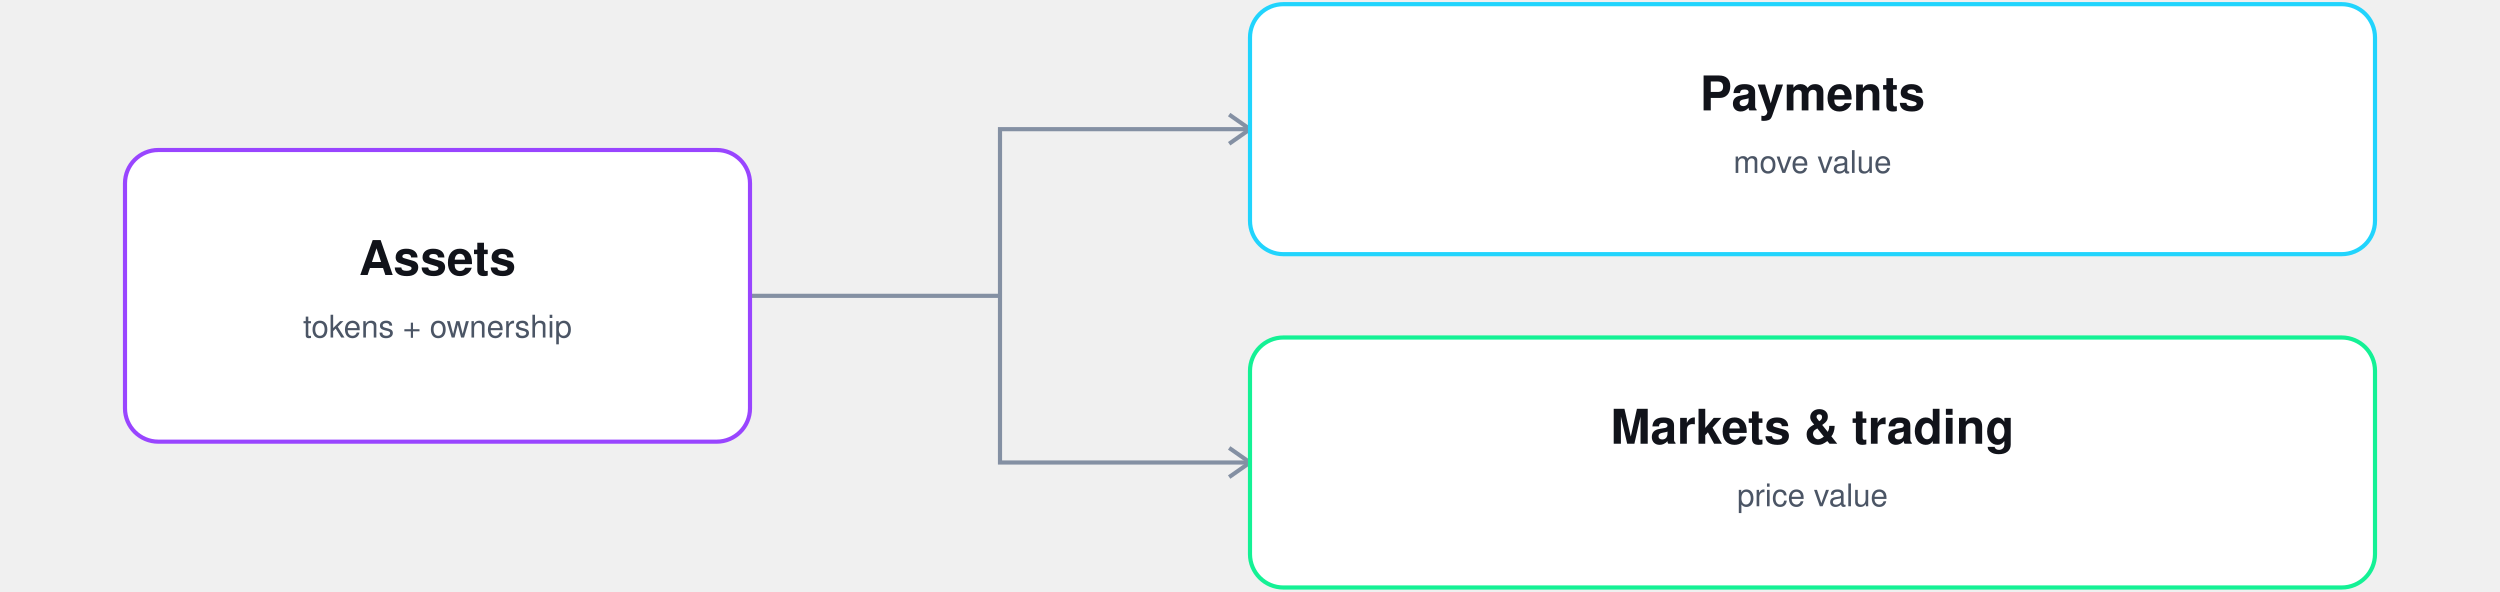
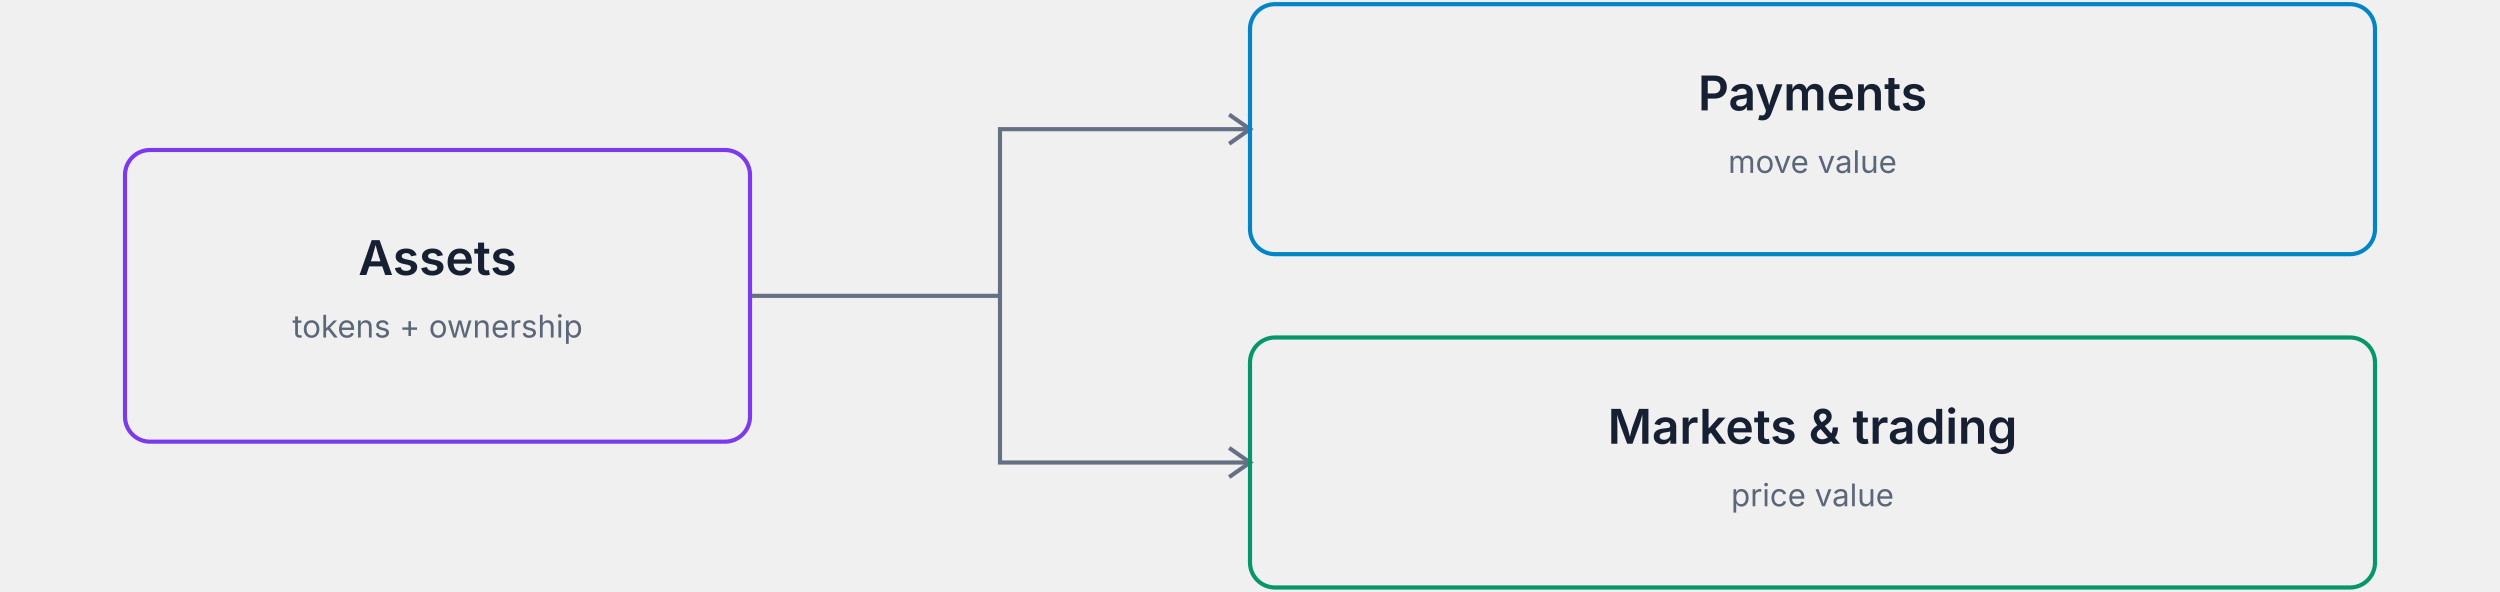
<svg xmlns="http://www.w3.org/2000/svg" width="1200" height="284" viewBox="0 38 1200 284" role="img" aria-labelledby="title">
  <style>
-     .label{fill:#11131a;font:600 23px Diatype,Helvetica,sans-serif}.meta{fill:#4b5565;font:15px Diatype,Helvetica,sans-serif}.line,.arrow{fill:none;stroke:#8490a3;stroke-width:2}
+     .label{fill:#172033;font:600 23px Diatype,Inter,ui-sans-serif,system-ui,sans-serif}.meta{fill:#5b6678;font:15px Diatype,Inter,ui-sans-serif,system-ui,sans-serif}.line,.arrow{fill:none;stroke:#667085;stroke-width:2}
  </style>
  <path class="line" d="M360 180H480V100H600M480 180V260H600" />
  <path class="arrow" d="M590 93L600 100L590 107M590 253L600 260L590 267" />
  <g>
-     <rect x="60" y="110" width="300" height="140" rx="16" fill="#fff" stroke="#9945ff" stroke-width="2" />
+     <rect x="60" y="110" width="300" height="140" rx="12" fill="none" stroke="#7c3aed" stroke-width="2" />
    <text class="label" x="210" y="170" text-anchor="middle">Assets</text>
    <text class="meta" x="210" y="200" text-anchor="middle">tokens + ownership</text>
  </g>
  <g>
-     <rect x="600" y="40" width="540" height="120" rx="16" fill="#fff" stroke="#21d4fd" stroke-width="2" />
+     <rect x="600" y="40" width="540" height="120" rx="12" fill="none" stroke="#0284c7" stroke-width="2" />
    <text class="label" x="870" y="91" text-anchor="middle">Payments</text>
    <text class="meta" x="870" y="121" text-anchor="middle">move value</text>
  </g>
  <g>
-     <rect x="600" y="200" width="540" height="120" rx="16" fill="#fff" stroke="#14f195" stroke-width="2" />
+     <rect x="600" y="200" width="540" height="120" rx="12" fill="none" stroke="#059669" stroke-width="2" />
    <text class="label" x="870" y="251" text-anchor="middle">Markets &amp; trading</text>
    <text class="meta" x="870" y="281" text-anchor="middle">price value</text>
  </g>
</svg>
